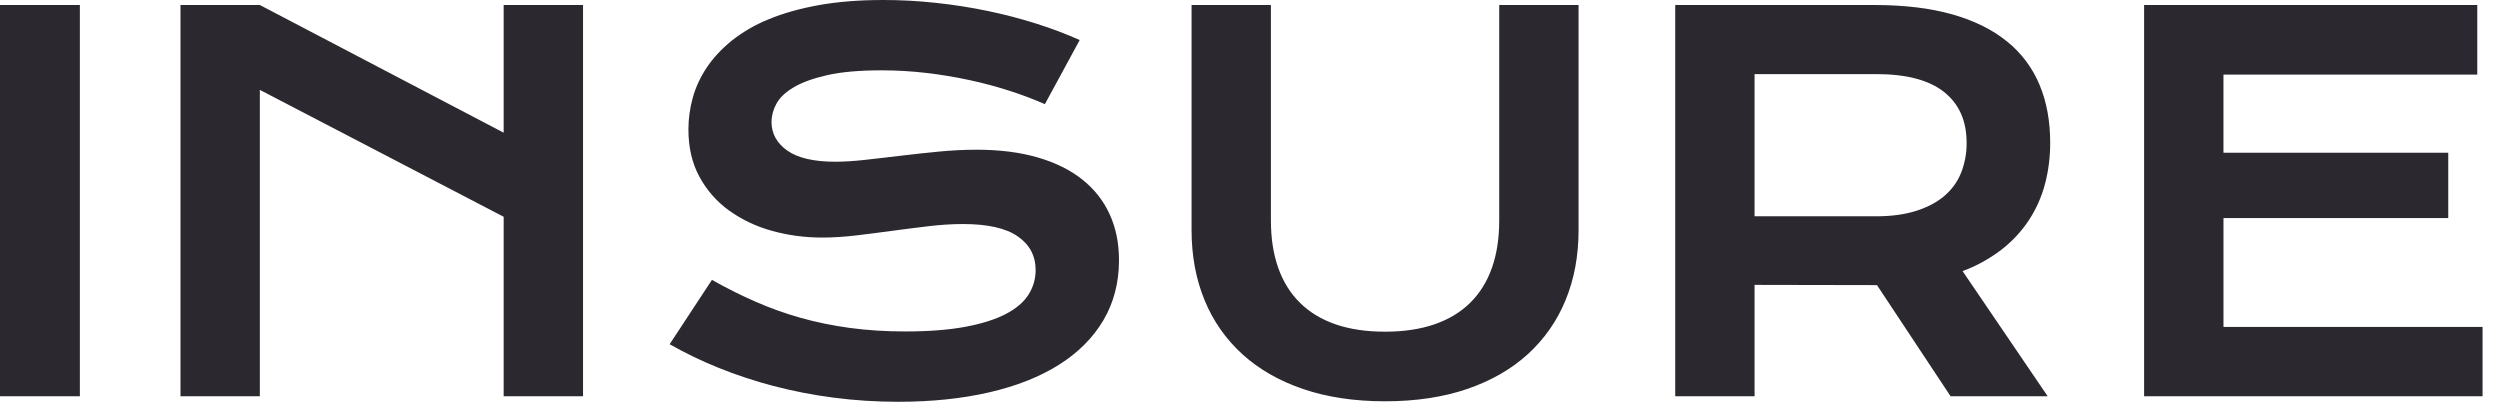
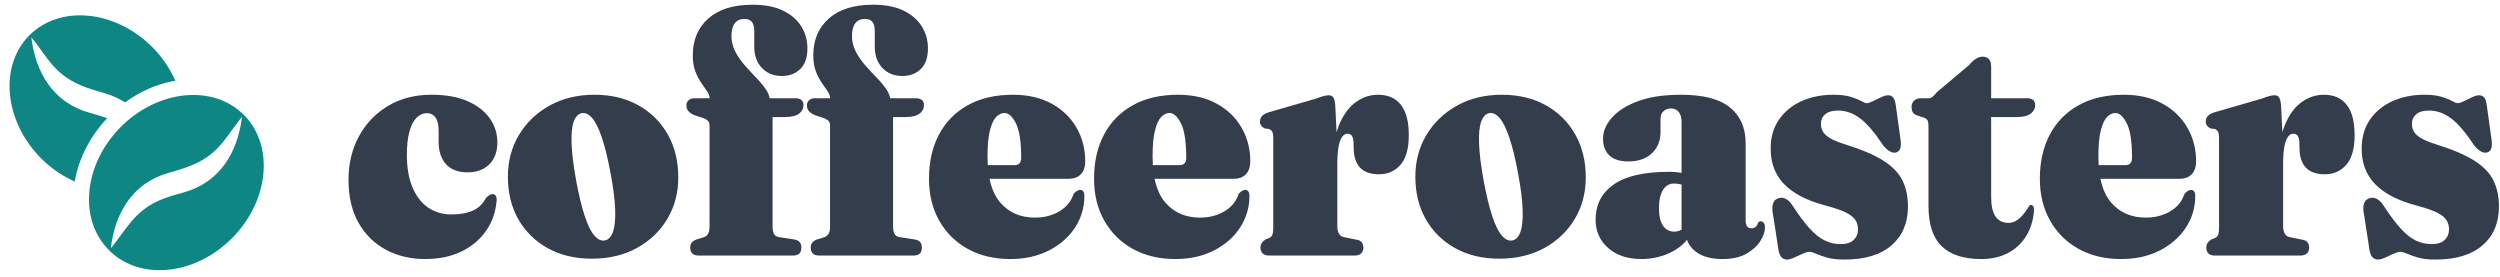
- <svg xmlns="http://www.w3.org/2000/svg" width="112" height="18">
-   <path fill="#2C2830" d="M0 .224h3.578v17.53H0V.223zm8.086 0h3.555l10.923 5.72V.224h3.556v17.53h-3.556V9.711L11.641 4.026v13.727H8.086V.224zm23.81 12.314c.635.36 1.28.683 1.934.97.654.288 1.333.531 2.035.73.703.198 1.442.349 2.215.454.774.104 1.599.157 2.473.157 1.054 0 1.952-.07 2.692-.208.74-.138 1.344-.329 1.811-.572.467-.243.808-.533 1.02-.869.214-.336.32-.703.32-1.1 0-.635-.265-1.137-.796-1.507-.53-.37-1.35-.556-2.456-.556-.486 0-.998.032-1.537.096l-.811.1-.82.107a97.03 97.03 0 01-1.626.208c-.535.063-1.038.095-1.509.095-.785 0-1.538-.1-2.26-.303a5.98 5.98 0 01-1.917-.908 4.5 4.5 0 01-1.33-1.514c-.328-.606-.493-1.312-.493-2.12 0-.478.066-.953.196-1.424.131-.471.34-.922.628-1.352.288-.43.66-.83 1.116-1.2a6.682 6.682 0 011.655-.958c.646-.27 1.394-.48 2.243-.634.848-.153 1.814-.23 2.899-.23.785 0 1.573.043 2.366.129.792.086 1.564.207 2.316.364.751.157 1.475.346 2.17.567.695.22 1.342.465 1.94.734l-1.559 2.871a16.689 16.689 0 00-1.592-.6 18.789 18.789 0 00-1.783-.476 20.428 20.428 0 00-1.924-.32 17.169 17.169 0 00-2.024-.118c-.98 0-1.785.071-2.417.213-.632.143-1.135.324-1.508.544-.374.221-.634.468-.78.74a1.714 1.714 0 00-.219.814c0 .523.236.951.707 1.284.471.333 1.189.499 2.153.499.39 0 .836-.028 1.34-.084l.777-.089.816-.096a72.218 72.218 0 011.705-.185c.58-.056 1.142-.084 1.688-.084 1.031 0 1.945.115 2.742.347.796.232 1.463.563 2.001.993.539.43.946.95 1.223 1.559.277.609.415 1.291.415 2.046 0 1.01-.234 1.909-.701 2.698-.467.788-1.133 1.454-1.996 1.996-.864.542-1.905.953-3.124 1.233-1.218.28-2.575.421-4.07.421-.988 0-1.952-.062-2.894-.185a21.57 21.57 0 01-2.709-.527 20.3 20.3 0 01-2.467-.819A17.998 17.998 0 0130 15.421l1.895-2.883zM53.382.224h3.555V9.88c0 .793.109 1.498.326 2.114.216.617.54 1.139.97 1.565.43.426.962.75 1.598.97.635.22 1.375.33 2.22.33.838 0 1.576-.11 2.215-.33.64-.22 1.174-.544 1.604-.97.43-.426.753-.948.97-1.565.217-.616.325-1.321.325-2.114V.224h3.555v10.083c0 1.15-.194 2.198-.583 3.14a6.668 6.668 0 01-1.693 2.422c-.74.673-1.647 1.193-2.72 1.559-1.073.366-2.297.55-3.673.55-1.375 0-2.6-.184-3.673-.55-1.072-.366-1.979-.886-2.72-1.559a6.668 6.668 0 01-1.693-2.422c-.388-.942-.583-1.99-.583-3.14V.224zm21.667 0h8.916c1.346 0 2.513.14 3.5.42.986.281 1.805.687 2.455 1.218a4.907 4.907 0 011.453 1.94c.318.762.476 1.626.476 2.59 0 .651-.078 1.27-.235 1.857a5.512 5.512 0 01-.723 1.62 5.526 5.526 0 01-1.228 1.318 6.677 6.677 0 01-1.739.959l3.813 5.607h-4.351l-3.297-4.98-5.484-.01v4.99H75.05V.224zm9.006 9.466c.673 0 1.262-.079 1.766-.236.505-.157.928-.377 1.268-.661.34-.285.594-.63.762-1.038a3.54 3.54 0 00.253-1.362c0-.98-.337-1.737-1.01-2.272-.673-.534-1.686-.801-3.039-.801h-5.45v6.37h5.45zm12-9.466h14.927v3.118H99.611v3.5h10.071v2.926h-10.07v4.879h11.607v3.106H96.056V.224z" />
+ <svg xmlns="http://www.w3.org/2000/svg" width="163" height="18" viewBox="0 0 163 18" fill="none">
+   <path fill-rule="evenodd" clip-rule="evenodd" d="M52.251 16.133C52.251 16.484 52.074 16.66 51.721 16.66H45.508C45.358 16.66 45.236 16.616 45.142 16.528C45.048 16.441 45.001 16.317 45.001 16.156C45.001 16.019 45.033 15.908 45.097 15.825C45.16 15.741 45.26 15.672 45.395 15.618L45.879 15.47C45.999 15.432 46.093 15.359 46.16 15.252C46.228 15.146 46.262 14.993 46.262 14.795V8.18C46.262 8.074 46.236 7.984 46.183 7.912C46.13 7.839 46.033 7.772 45.89 7.711L45.237 7.494C45.065 7.41 44.941 7.32 44.866 7.225C44.791 7.13 44.753 7.013 44.753 6.876C44.753 6.739 44.8 6.626 44.894 6.538L44.931 6.508C45.021 6.44 45.138 6.407 45.282 6.407H46.27L46.263 6.34C46.241 6.206 46.189 6.078 46.104 5.955C45.992 5.791 45.864 5.606 45.721 5.4C45.579 5.194 45.451 4.948 45.339 4.662C45.226 4.376 45.17 4.023 45.17 3.603C45.17 2.604 45.508 1.805 46.183 1.206C46.858 0.607 47.819 0.308 49.065 0.308C49.868 0.308 50.534 0.437 51.063 0.697C51.592 0.956 51.988 1.301 52.251 1.732C52.513 2.163 52.645 2.634 52.645 3.146C52.645 3.748 52.489 4.2 52.177 4.502C51.866 4.803 51.466 4.954 50.979 4.954C50.438 4.954 50.003 4.778 49.673 4.427C49.343 4.076 49.177 3.611 49.177 3.031V2.013C49.177 1.746 49.125 1.549 49.02 1.423C48.915 1.297 48.753 1.235 48.536 1.235C48.258 1.235 48.048 1.33 47.905 1.521C47.763 1.711 47.691 1.986 47.691 2.344C47.691 2.711 47.776 3.054 47.945 3.374C48.114 3.695 48.322 3.994 48.569 4.273C48.817 4.551 49.065 4.818 49.312 5.074C49.56 5.329 49.768 5.581 49.937 5.829L49.985 5.903C50.077 6.052 50.137 6.2 50.168 6.347L50.178 6.407H51.845C52.018 6.407 52.151 6.443 52.245 6.516C52.339 6.588 52.386 6.7 52.386 6.853C52.386 7.082 52.288 7.269 52.093 7.414C51.898 7.559 51.59 7.631 51.17 7.631H50.371V14.76C50.371 14.974 50.403 15.138 50.466 15.252C50.53 15.367 50.633 15.435 50.776 15.458L51.744 15.607C51.917 15.63 52.044 15.685 52.127 15.773C52.209 15.861 52.251 15.981 52.251 16.133ZM30.085 16.397C29.41 16.725 28.622 16.889 27.721 16.889C26.768 16.889 25.915 16.686 25.16 16.282C24.406 15.878 23.811 15.292 23.376 14.526C22.941 13.759 22.723 12.826 22.723 11.728C22.723 10.667 22.95 9.72 23.404 8.884C23.858 8.049 24.491 7.389 25.301 6.905C26.111 6.42 27.057 6.178 28.138 6.178C29.061 6.178 29.84 6.315 30.474 6.59C31.108 6.865 31.592 7.236 31.926 7.706C32.26 8.175 32.427 8.699 32.427 9.279C32.427 9.889 32.252 10.368 31.903 10.715C31.554 11.062 31.08 11.236 30.479 11.236C29.864 11.236 29.397 11.058 29.078 10.704C28.759 10.349 28.599 9.863 28.599 9.245V8.512C28.599 8.139 28.532 7.856 28.397 7.666C28.262 7.475 28.07 7.379 27.823 7.379C27.575 7.379 27.352 7.481 27.153 7.683C26.954 7.885 26.8 8.188 26.691 8.592C26.582 8.997 26.528 9.496 26.528 10.091C26.528 10.946 26.654 11.663 26.905 12.243C27.157 12.823 27.5 13.257 27.935 13.547C28.37 13.837 28.866 13.982 29.421 13.982C29.977 13.982 30.442 13.9 30.817 13.736C31.192 13.572 31.481 13.296 31.684 12.906C31.796 12.8 31.885 12.731 31.948 12.7C32.012 12.67 32.074 12.655 32.134 12.655C32.209 12.662 32.271 12.699 32.32 12.763C32.369 12.828 32.389 12.929 32.382 13.067C32.322 13.814 32.093 14.474 31.695 15.046C31.297 15.618 30.761 16.069 30.085 16.397ZM41.528 16.168C40.684 16.633 39.703 16.866 38.584 16.866C37.496 16.866 36.541 16.639 35.719 16.185C34.898 15.731 34.258 15.104 33.8 14.303C33.342 13.502 33.114 12.575 33.114 11.522C33.114 10.515 33.354 9.609 33.834 8.804C34.314 7.999 34.978 7.36 35.827 6.887C36.675 6.414 37.65 6.178 38.753 6.178C39.849 6.178 40.806 6.407 41.624 6.865C42.442 7.322 43.08 7.955 43.538 8.764C43.995 9.573 44.224 10.507 44.224 11.568C44.224 12.575 43.986 13.477 43.509 14.274C43.033 15.071 42.373 15.702 41.528 16.168ZM39.44 15.676C39.207 15.722 38.98 15.618 38.759 15.367C38.538 15.115 38.327 14.692 38.129 14.097C37.93 13.502 37.74 12.72 37.56 11.751C37.387 10.782 37.29 9.985 37.267 9.359C37.245 8.734 37.29 8.261 37.403 7.94C37.515 7.62 37.688 7.433 37.92 7.379C38.153 7.334 38.38 7.437 38.601 7.688C38.823 7.94 39.035 8.364 39.237 8.959C39.44 9.554 39.631 10.336 39.812 11.304C39.992 12.273 40.091 13.072 40.11 13.702C40.129 14.331 40.08 14.806 39.963 15.126C39.847 15.447 39.673 15.63 39.44 15.676ZM59.579 16.66C59.932 16.66 60.108 16.484 60.108 16.133C60.108 15.981 60.067 15.861 59.984 15.773C59.902 15.685 59.774 15.63 59.602 15.607L58.633 15.458C58.491 15.435 58.388 15.367 58.324 15.252C58.26 15.138 58.228 14.974 58.228 14.76V7.631H59.027C59.448 7.631 59.755 7.559 59.95 7.414C60.146 7.269 60.243 7.082 60.243 6.853C60.243 6.7 60.196 6.588 60.102 6.516C60.009 6.443 59.875 6.407 59.703 6.407H58.035L58.025 6.347C57.995 6.2 57.934 6.052 57.843 5.903L57.795 5.829C57.626 5.581 57.418 5.329 57.17 5.074C56.922 4.818 56.675 4.551 56.427 4.273C56.179 3.994 55.971 3.695 55.802 3.374C55.633 3.054 55.549 2.711 55.549 2.344C55.549 1.986 55.62 1.711 55.763 1.521C55.905 1.33 56.116 1.235 56.393 1.235C56.611 1.235 56.772 1.297 56.877 1.423C56.982 1.549 57.035 1.746 57.035 2.013V3.031C57.035 3.611 57.2 4.076 57.53 4.427C57.86 4.778 58.296 4.954 58.836 4.954C59.324 4.954 59.724 4.803 60.035 4.502C60.346 4.2 60.502 3.748 60.502 3.146C60.502 2.634 60.371 2.163 60.108 1.732C59.845 1.301 59.45 0.956 58.92 0.697C58.391 0.437 57.725 0.308 56.922 0.308C55.676 0.308 54.716 0.607 54.041 1.206C53.365 1.805 53.027 2.604 53.027 3.603C53.027 4.023 53.084 4.376 53.196 4.662C53.309 4.948 53.436 5.194 53.579 5.4C53.721 5.606 53.849 5.791 53.962 5.955C54.046 6.078 54.099 6.206 54.12 6.34L54.128 6.407H53.14C52.995 6.407 52.878 6.44 52.788 6.508L52.752 6.538C52.658 6.626 52.611 6.739 52.611 6.876C52.611 7.013 52.648 7.13 52.723 7.225C52.798 7.32 52.922 7.41 53.095 7.494L53.748 7.711C53.89 7.772 53.988 7.839 54.041 7.912C54.093 7.984 54.119 8.074 54.119 8.18V14.795C54.119 14.993 54.086 15.146 54.018 15.252C53.95 15.359 53.857 15.432 53.737 15.47L53.252 15.618C53.117 15.672 53.018 15.741 52.954 15.825C52.89 15.908 52.858 16.019 52.858 16.156C52.858 16.317 52.905 16.441 52.999 16.528C53.093 16.616 53.215 16.66 53.365 16.66H59.579ZM68.393 16.328C67.665 16.702 66.825 16.889 65.872 16.889C64.821 16.889 63.898 16.669 63.102 16.231C62.307 15.792 61.686 15.178 61.239 14.388C60.793 13.599 60.57 12.685 60.57 11.648C60.57 10.557 60.785 9.601 61.217 8.781C61.648 7.961 62.273 7.322 63.091 6.865C63.909 6.407 64.892 6.178 66.041 6.178C67.016 6.178 67.857 6.371 68.562 6.756C69.268 7.141 69.81 7.664 70.189 8.324C70.568 8.983 70.757 9.718 70.757 10.526C70.757 10.877 70.663 11.154 70.476 11.356L70.431 11.401C70.246 11.573 69.991 11.659 69.665 11.659H64.519L64.53 11.712C64.667 12.34 64.9 12.843 65.23 13.221C65.793 13.866 66.543 14.188 67.481 14.188C68.082 14.188 68.613 14.051 69.074 13.776C69.536 13.502 69.846 13.12 70.003 12.632C70.093 12.533 70.174 12.466 70.245 12.432C70.316 12.397 70.378 12.38 70.431 12.38C70.506 12.38 70.57 12.411 70.622 12.472C70.675 12.533 70.701 12.636 70.701 12.781C70.701 13.528 70.498 14.213 70.093 14.835C69.688 15.456 69.121 15.954 68.393 16.328ZM64.402 10.742C64.391 10.566 64.386 10.384 64.386 10.194C64.386 9.477 64.438 8.913 64.543 8.501C64.648 8.089 64.784 7.797 64.949 7.625C65.114 7.454 65.298 7.368 65.5 7.368C65.763 7.368 66.009 7.593 66.238 8.043C66.466 8.493 66.581 9.241 66.581 10.286C66.581 10.606 66.438 10.767 66.153 10.767H64.403L64.402 10.742ZM79.155 16.328C78.427 16.702 77.587 16.889 76.634 16.889C75.583 16.889 74.66 16.669 73.864 16.231C73.069 15.792 72.448 15.178 72.001 14.388C71.555 13.599 71.332 12.685 71.332 11.648C71.332 10.557 71.547 9.601 71.979 8.781C72.41 7.961 73.035 7.322 73.853 6.865C74.671 6.407 75.654 6.178 76.802 6.178C77.778 6.178 78.619 6.371 79.324 6.756C80.029 7.141 80.572 7.664 80.951 8.324C81.33 8.983 81.519 9.718 81.519 10.526C81.519 10.877 81.425 11.154 81.238 11.356L81.193 11.401C81.008 11.573 80.753 11.659 80.427 11.659H75.281L75.292 11.712C75.429 12.34 75.662 12.843 75.992 13.221C76.555 13.866 77.305 14.188 78.243 14.188C78.844 14.188 79.375 14.051 79.836 13.776C80.298 13.502 80.607 13.12 80.765 12.632C80.855 12.533 80.936 12.466 81.007 12.432C81.078 12.397 81.14 12.38 81.193 12.38C81.268 12.38 81.332 12.411 81.384 12.472C81.437 12.533 81.463 12.636 81.463 12.781C81.463 13.528 81.26 14.213 80.855 14.835C80.45 15.456 79.883 15.954 79.155 16.328ZM75.164 10.742C75.153 10.566 75.148 10.384 75.148 10.194C75.148 9.477 75.2 8.913 75.305 8.501C75.41 8.089 75.545 7.797 75.71 7.625C75.876 7.454 76.059 7.368 76.262 7.368C76.525 7.368 76.77 7.593 76.999 8.043C77.228 8.493 77.343 9.241 77.343 10.286C77.343 10.606 77.2 10.767 76.915 10.767H75.165L75.164 10.742ZM88.752 16.517C88.658 16.612 88.521 16.66 88.341 16.66H82.712C82.547 16.66 82.418 16.614 82.324 16.523C82.23 16.431 82.183 16.305 82.183 16.145C82.183 16.023 82.212 15.922 82.268 15.842C82.324 15.761 82.401 15.687 82.499 15.618L82.757 15.515C82.855 15.47 82.923 15.397 82.96 15.298C82.998 15.199 83.016 15.035 83.016 14.806V8.993C83.016 8.81 82.996 8.678 82.954 8.598C82.913 8.518 82.844 8.455 82.746 8.409L82.454 8.375C82.348 8.314 82.272 8.249 82.223 8.18C82.174 8.112 82.15 8.024 82.15 7.917C82.15 7.795 82.187 7.687 82.262 7.591C82.337 7.496 82.465 7.414 82.645 7.345L85.842 6.418C86.029 6.342 86.187 6.289 86.315 6.258C86.442 6.228 86.551 6.212 86.641 6.212C86.769 6.212 86.864 6.258 86.928 6.35L86.949 6.383C87.001 6.478 87.038 6.631 87.058 6.842L87.143 8.62L87.163 8.554C87.201 8.43 87.243 8.311 87.288 8.198C87.562 7.515 87.924 7.008 88.375 6.676C88.825 6.344 89.317 6.178 89.849 6.178C90.495 6.178 90.99 6.395 91.335 6.83C91.681 7.265 91.853 7.925 91.853 8.81C91.853 9.687 91.673 10.332 91.313 10.744C90.953 11.156 90.487 11.362 89.917 11.362C89.362 11.362 88.951 11.22 88.684 10.938C88.418 10.656 88.277 10.255 88.262 9.737L88.251 9.279C88.243 9.104 88.21 8.966 88.15 8.867C88.09 8.768 87.992 8.718 87.857 8.718C87.722 8.718 87.604 8.789 87.502 8.93C87.401 9.071 87.324 9.287 87.272 9.577C87.219 9.866 87.193 10.236 87.193 10.687V14.714C87.193 14.928 87.227 15.098 87.294 15.224C87.362 15.35 87.467 15.428 87.609 15.458L88.454 15.63C88.611 15.653 88.724 15.712 88.791 15.807C88.859 15.903 88.893 16.015 88.893 16.145C88.893 16.297 88.846 16.421 88.752 16.517ZM97.752 16.866C98.87 16.866 99.851 16.633 100.696 16.168C101.54 15.702 102.2 15.071 102.677 14.274C103.154 13.477 103.392 12.575 103.392 11.568C103.392 10.507 103.163 9.573 102.705 8.764C102.247 7.955 101.609 7.322 100.791 6.865C99.973 6.407 99.016 6.178 97.921 6.178C96.818 6.178 95.842 6.414 94.994 6.887C94.146 7.36 93.482 7.999 93.001 8.804C92.521 9.609 92.281 10.515 92.281 11.522C92.281 12.575 92.51 13.502 92.968 14.303C93.425 15.104 94.065 15.731 94.887 16.185C95.709 16.639 96.664 16.866 97.752 16.866ZM97.926 15.367C98.148 15.618 98.375 15.722 98.608 15.676C98.84 15.63 99.015 15.447 99.131 15.126C99.247 14.806 99.296 14.331 99.277 13.702C99.258 13.072 99.159 12.273 98.979 11.304C98.799 10.336 98.608 9.554 98.405 8.959C98.202 8.364 97.99 7.94 97.769 7.688C97.547 7.437 97.32 7.334 97.088 7.379C96.855 7.433 96.683 7.62 96.57 7.94C96.457 8.261 96.412 8.734 96.435 9.359C96.457 9.985 96.555 10.782 96.728 11.751C96.908 12.72 97.097 13.502 97.296 14.097C97.495 14.692 97.705 15.115 97.926 15.367ZM112.319 16.889C112.949 16.889 113.467 16.772 113.872 16.54C114.277 16.307 114.579 16.03 114.778 15.71C114.977 15.39 115.077 15.096 115.077 14.829C115.077 14.714 115.052 14.619 115.004 14.543C114.955 14.466 114.889 14.428 114.807 14.428C114.769 14.428 114.735 14.436 114.705 14.451C114.675 14.466 114.649 14.489 114.626 14.52C114.589 14.657 114.531 14.753 114.452 14.806C114.373 14.859 114.289 14.886 114.199 14.886C114.071 14.886 113.975 14.842 113.912 14.755C113.848 14.667 113.816 14.55 113.816 14.405V9.348C113.816 8.341 113.476 7.561 112.797 7.008C112.118 6.454 111.054 6.178 109.606 6.178C108.48 6.178 107.54 6.319 106.786 6.601C106.032 6.884 105.465 7.244 105.086 7.683C104.707 8.121 104.517 8.57 104.517 9.027C104.517 9.515 104.658 9.887 104.94 10.143C105.221 10.399 105.628 10.526 106.161 10.526C106.814 10.526 107.328 10.349 107.703 9.994C108.079 9.639 108.266 9.18 108.266 8.615V7.746C108.266 7.532 108.332 7.366 108.463 7.248C108.594 7.13 108.758 7.07 108.953 7.07C109.163 7.07 109.33 7.149 109.454 7.305C109.578 7.461 109.639 7.673 109.639 7.94L109.639 11.276L109.579 11.263C109.398 11.228 109.189 11.208 108.95 11.203L108.829 11.201C107.215 11.201 106.013 11.476 105.221 12.025C104.429 12.575 104.033 13.341 104.033 14.325C104.033 15.073 104.305 15.687 104.85 16.168C105.394 16.648 106.116 16.889 107.017 16.889C107.692 16.889 108.322 16.749 108.908 16.471C109.347 16.262 109.704 15.988 109.978 15.648L109.993 15.628L110.01 15.68C110.096 15.927 110.255 16.148 110.486 16.344L110.557 16.402C110.973 16.727 111.561 16.889 112.319 16.889ZM108.441 14.732C108.624 14.98 108.867 15.104 109.167 15.104L109.231 15.101C109.359 15.092 109.483 15.057 109.603 14.994L109.639 14.973V12.037L109.583 12.02C109.456 11.985 109.306 11.968 109.133 11.968C108.84 11.968 108.606 12.105 108.429 12.38C108.253 12.655 108.165 13.059 108.165 13.593C108.165 14.104 108.257 14.484 108.441 14.732ZM120.255 16.923C121.591 16.923 122.615 16.614 123.328 15.996C124.041 15.378 124.398 14.535 124.398 13.467C124.398 12.819 124.278 12.25 124.037 11.762C123.797 11.274 123.377 10.841 122.777 10.463C122.176 10.086 121.332 9.729 120.244 9.393C119.838 9.264 119.525 9.132 119.304 8.999C119.082 8.865 118.93 8.722 118.848 8.57C118.765 8.417 118.724 8.253 118.724 8.077C118.724 7.818 118.818 7.608 119.005 7.448C119.193 7.288 119.471 7.208 119.838 7.208C120.349 7.208 120.831 7.379 121.285 7.723C121.739 8.066 122.24 8.653 122.788 9.485C122.93 9.66 123.073 9.788 123.216 9.868C123.358 9.948 123.493 9.973 123.621 9.943C123.778 9.897 123.876 9.792 123.914 9.628C123.951 9.464 123.944 9.229 123.891 8.924L123.598 6.819C123.568 6.598 123.512 6.441 123.429 6.35C123.347 6.258 123.238 6.212 123.103 6.212C122.983 6.212 122.833 6.254 122.653 6.338C122.473 6.422 122.294 6.508 122.118 6.596C121.942 6.683 121.808 6.727 121.718 6.727C121.636 6.727 121.514 6.681 121.353 6.59C121.191 6.498 120.964 6.407 120.671 6.315C120.379 6.224 120 6.178 119.535 6.178C118.762 6.178 118.065 6.319 117.446 6.601C116.827 6.884 116.339 7.286 115.983 7.809C115.626 8.331 115.448 8.955 115.448 9.68C115.448 10.32 115.581 10.881 115.848 11.362C116.114 11.842 116.521 12.254 117.069 12.598C117.617 12.941 118.307 13.219 119.141 13.433C119.681 13.578 120.095 13.725 120.384 13.873C120.673 14.022 120.872 14.184 120.981 14.36C121.09 14.535 121.144 14.73 121.144 14.943C121.144 15.226 121.05 15.458 120.863 15.641C120.675 15.825 120.39 15.916 120.007 15.916C119.647 15.916 119.304 15.838 118.977 15.681C118.651 15.525 118.315 15.256 117.97 14.875C117.625 14.493 117.238 13.971 116.81 13.307C116.683 13.132 116.538 13.009 116.377 12.941C116.216 12.872 116.052 12.876 115.887 12.952C115.73 13.013 115.628 13.143 115.583 13.341C115.538 13.54 115.549 13.784 115.617 14.074L115.966 16.351C116.019 16.58 116.094 16.732 116.191 16.809C116.289 16.885 116.394 16.923 116.506 16.923C116.634 16.923 116.79 16.881 116.974 16.797L117.525 16.545C117.709 16.462 117.857 16.419 117.97 16.419C118.082 16.419 118.231 16.462 118.414 16.545C118.598 16.629 118.838 16.713 119.135 16.797C119.431 16.881 119.805 16.923 120.255 16.923ZM130.927 16.494C130.431 16.757 129.846 16.889 129.171 16.889C128.03 16.889 127.172 16.61 126.598 16.053C126.024 15.496 125.737 14.619 125.737 13.421V8.249C125.737 8.089 125.722 7.967 125.692 7.883C125.662 7.799 125.587 7.73 125.467 7.677L124.938 7.505C124.81 7.444 124.728 7.37 124.69 7.282C124.653 7.194 124.634 7.086 124.634 6.956C124.634 6.796 124.69 6.664 124.803 6.561C124.915 6.458 125.054 6.407 125.219 6.407H125.771C125.839 6.407 125.91 6.38 125.985 6.327C126.06 6.273 126.161 6.166 126.289 6.006L128.371 4.255C128.521 4.072 128.672 3.933 128.822 3.838C128.972 3.742 129.122 3.695 129.272 3.695C129.445 3.695 129.58 3.748 129.677 3.855L129.708 3.893C129.785 4 129.824 4.155 129.824 4.358L129.823 6.407H132.176C132.341 6.407 132.469 6.443 132.559 6.516C132.649 6.588 132.694 6.7 132.694 6.853C132.694 7.067 132.6 7.25 132.413 7.402L132.371 7.434C132.182 7.565 131.895 7.631 131.512 7.631H129.823L129.824 12.849C129.824 13.421 129.919 13.845 130.111 14.119C130.302 14.394 130.582 14.531 130.949 14.531C131.107 14.531 131.253 14.497 131.388 14.428C131.523 14.36 131.645 14.27 131.754 14.159C131.863 14.049 131.966 13.925 132.064 13.788C132.161 13.65 132.255 13.513 132.345 13.376C132.42 13.345 132.486 13.358 132.542 13.416C132.598 13.473 132.623 13.589 132.615 13.765C132.563 14.383 132.392 14.926 132.103 15.395C131.814 15.864 131.422 16.231 130.927 16.494ZM138.3 16.889C139.253 16.889 140.094 16.702 140.822 16.328C141.55 15.954 142.116 15.456 142.522 14.835C142.927 14.213 143.129 13.528 143.129 12.781C143.129 12.636 143.103 12.533 143.051 12.472C142.998 12.411 142.934 12.38 142.859 12.38C142.807 12.38 142.745 12.397 142.674 12.432C142.602 12.466 142.522 12.533 142.432 12.632C142.274 13.12 141.964 13.502 141.503 13.776C141.041 14.051 140.51 14.188 139.91 14.188C138.972 14.188 138.221 13.866 137.659 13.221C137.329 12.843 137.095 12.34 136.959 11.712L136.948 11.659H142.094C142.419 11.659 142.675 11.573 142.86 11.401L142.904 11.356C143.092 11.154 143.186 10.877 143.186 10.526C143.186 9.718 142.996 8.983 142.617 8.324C142.238 7.664 141.696 7.141 140.991 6.756C140.285 6.371 139.445 6.178 138.469 6.178C137.321 6.178 136.338 6.407 135.52 6.865C134.702 7.322 134.077 7.961 133.645 8.781C133.214 9.601 132.998 10.557 132.998 11.648C132.998 12.685 133.221 13.599 133.668 14.388C134.114 15.178 134.735 15.792 135.531 16.231C136.326 16.669 137.249 16.889 138.3 16.889ZM136.814 10.194C136.814 10.384 136.82 10.566 136.83 10.742L136.832 10.767H138.582C138.867 10.767 139.009 10.606 139.009 10.286C139.009 9.241 138.895 8.493 138.666 8.043C138.437 7.593 138.191 7.368 137.929 7.368C137.726 7.368 137.542 7.454 137.377 7.625C137.212 7.797 137.077 8.089 136.972 8.501C136.867 8.913 136.814 9.477 136.814 10.194ZM150.008 16.66C150.188 16.66 150.325 16.612 150.418 16.517C150.512 16.421 150.559 16.297 150.559 16.145C150.559 16.015 150.525 15.903 150.458 15.807C150.39 15.712 150.278 15.653 150.12 15.63L149.276 15.458C149.133 15.428 149.028 15.35 148.961 15.224C148.893 15.098 148.859 14.928 148.859 14.714V10.687C148.859 10.236 148.886 9.866 148.938 9.577C148.991 9.287 149.068 9.071 149.169 8.93C149.27 8.789 149.388 8.718 149.524 8.718C149.659 8.718 149.756 8.768 149.816 8.867C149.876 8.966 149.91 9.104 149.918 9.279L149.929 9.737C149.944 10.255 150.085 10.656 150.351 10.938C150.617 11.22 151.028 11.362 151.584 11.362C152.154 11.362 152.619 11.156 152.979 10.744C153.34 10.332 153.52 9.687 153.52 8.81C153.52 7.925 153.347 7.265 153.002 6.83C152.657 6.395 152.161 6.178 151.516 6.178C150.983 6.178 150.492 6.344 150.041 6.676C149.591 7.008 149.229 7.515 148.955 8.198C148.909 8.311 148.868 8.43 148.829 8.554L148.81 8.62L148.724 6.842C148.704 6.631 148.668 6.478 148.615 6.383L148.595 6.35C148.531 6.258 148.435 6.212 148.308 6.212C148.218 6.212 148.109 6.228 147.981 6.258C147.854 6.289 147.696 6.342 147.508 6.418L144.311 7.345C144.131 7.414 144.004 7.496 143.929 7.591C143.854 7.687 143.816 7.795 143.816 7.917C143.816 8.024 143.841 8.112 143.889 8.18C143.938 8.249 144.015 8.314 144.12 8.375L144.413 8.409C144.51 8.455 144.58 8.518 144.621 8.598C144.662 8.678 144.683 8.81 144.683 8.993V14.806C144.683 15.035 144.664 15.199 144.627 15.298C144.589 15.397 144.522 15.47 144.424 15.515L144.165 15.618C144.068 15.687 143.991 15.761 143.934 15.842C143.878 15.922 143.85 16.023 143.85 16.145C143.85 16.305 143.897 16.431 143.991 16.523C144.084 16.614 144.214 16.66 144.379 16.66H150.008ZM161.861 15.996C161.148 16.614 160.124 16.923 158.788 16.923C158.338 16.923 157.965 16.881 157.668 16.797C157.372 16.713 157.131 16.629 156.948 16.545C156.764 16.462 156.616 16.419 156.503 16.419C156.39 16.419 156.242 16.462 156.058 16.545L155.507 16.797C155.323 16.881 155.167 16.923 155.04 16.923C154.927 16.923 154.822 16.885 154.724 16.809C154.627 16.732 154.552 16.58 154.499 16.351L154.15 14.074C154.083 13.784 154.071 13.54 154.116 13.341C154.161 13.143 154.263 13.013 154.42 12.952C154.585 12.876 154.749 12.872 154.91 12.941C155.071 13.009 155.216 13.132 155.343 13.307C155.771 13.971 156.158 14.493 156.503 14.875C156.848 15.256 157.184 15.525 157.51 15.681C157.837 15.838 158.18 15.916 158.54 15.916C158.923 15.916 159.208 15.825 159.396 15.641C159.584 15.458 159.677 15.226 159.677 14.943C159.677 14.73 159.623 14.535 159.514 14.36C159.405 14.184 159.207 14.022 158.918 13.873C158.629 13.725 158.214 13.578 157.674 13.433C156.841 13.219 156.15 12.941 155.602 12.598C155.055 12.254 154.647 11.842 154.381 11.362C154.115 10.881 153.981 10.32 153.981 9.68C153.981 8.955 154.16 8.331 154.516 7.809C154.873 7.286 155.36 6.884 155.979 6.601C156.599 6.319 157.295 6.178 158.068 6.178C158.533 6.178 158.912 6.224 159.205 6.315C159.497 6.407 159.724 6.498 159.886 6.59C160.047 6.681 160.169 6.727 160.252 6.727C160.342 6.727 160.475 6.683 160.651 6.596C160.828 6.508 161.006 6.422 161.186 6.338C161.366 6.254 161.516 6.212 161.636 6.212C161.771 6.212 161.88 6.258 161.963 6.35C162.045 6.441 162.102 6.598 162.132 6.819L162.424 8.924C162.477 9.229 162.484 9.464 162.447 9.628C162.409 9.792 162.312 9.897 162.154 9.943C162.026 9.973 161.891 9.948 161.749 9.868C161.606 9.788 161.464 9.66 161.321 9.485C160.773 8.653 160.272 8.066 159.818 7.723C159.364 7.379 158.882 7.208 158.372 7.208C158.004 7.208 157.726 7.288 157.539 7.448C157.351 7.608 157.257 7.818 157.257 8.077C157.257 8.253 157.298 8.417 157.381 8.57C157.464 8.722 157.616 8.865 157.837 8.999C158.058 9.132 158.372 9.264 158.777 9.393C159.865 9.729 160.709 10.086 161.31 10.463C161.91 10.841 162.33 11.274 162.571 11.762C162.811 12.25 162.931 12.819 162.931 13.467C162.931 14.535 162.574 15.378 161.861 15.996Z" fill="#333D4B" />
+   <path fill-rule="evenodd" clip-rule="evenodd" d="M9.938 3.079C7.511 0.648 3.913 0.298 1.918 2.3C-0.079 4.301 0.27 7.908 2.694 10.34C3.34 10.988 4.085 11.483 4.871 11.838C5.129 10.336 5.869 8.891 6.992 7.705C6.62 7.572 6.239 7.46 5.841 7.351C3.485 6.703 2.314 4.733 2.041 2.424C2.267 2.696 2.473 2.982 2.678 3.267C3.077 3.821 3.473 4.371 4.01 4.814C4.846 5.504 5.764 5.77 6.768 6.062C6.806 6.073 6.845 6.084 6.884 6.096C7.36 6.234 7.773 6.438 8.152 6.677C9.149 5.947 10.273 5.461 11.433 5.261C11.08 4.472 10.585 3.727 9.938 3.079ZM5.834 12.416C5.988 10.911 6.715 9.439 7.881 8.271C10.308 5.84 13.906 5.489 15.901 7.492C17.898 9.493 17.55 13.1 15.123 15.532C13.958 16.701 12.49 17.43 10.989 17.585C10.789 17.605 10.591 17.615 10.397 17.615C9.106 17.615 7.953 17.162 7.104 16.31C6.126 15.331 5.674 13.947 5.834 12.416ZM9.384 13.65C10.18 13.042 11.041 12.801 11.977 12.544C14.333 11.896 15.503 9.927 15.777 7.617C15.553 7.888 15.348 8.172 15.145 8.455L15.145 8.455C14.745 9.011 14.348 9.563 13.808 10.008C12.969 10.698 12.05 10.965 11.041 11.258L10.934 11.289C8.629 11.96 7.489 13.913 7.226 16.186C7.453 15.913 7.661 15.629 7.868 15.347L7.868 15.347C8.317 14.734 8.761 14.127 9.384 13.65Z" fill="#0E8784" />
</svg>
